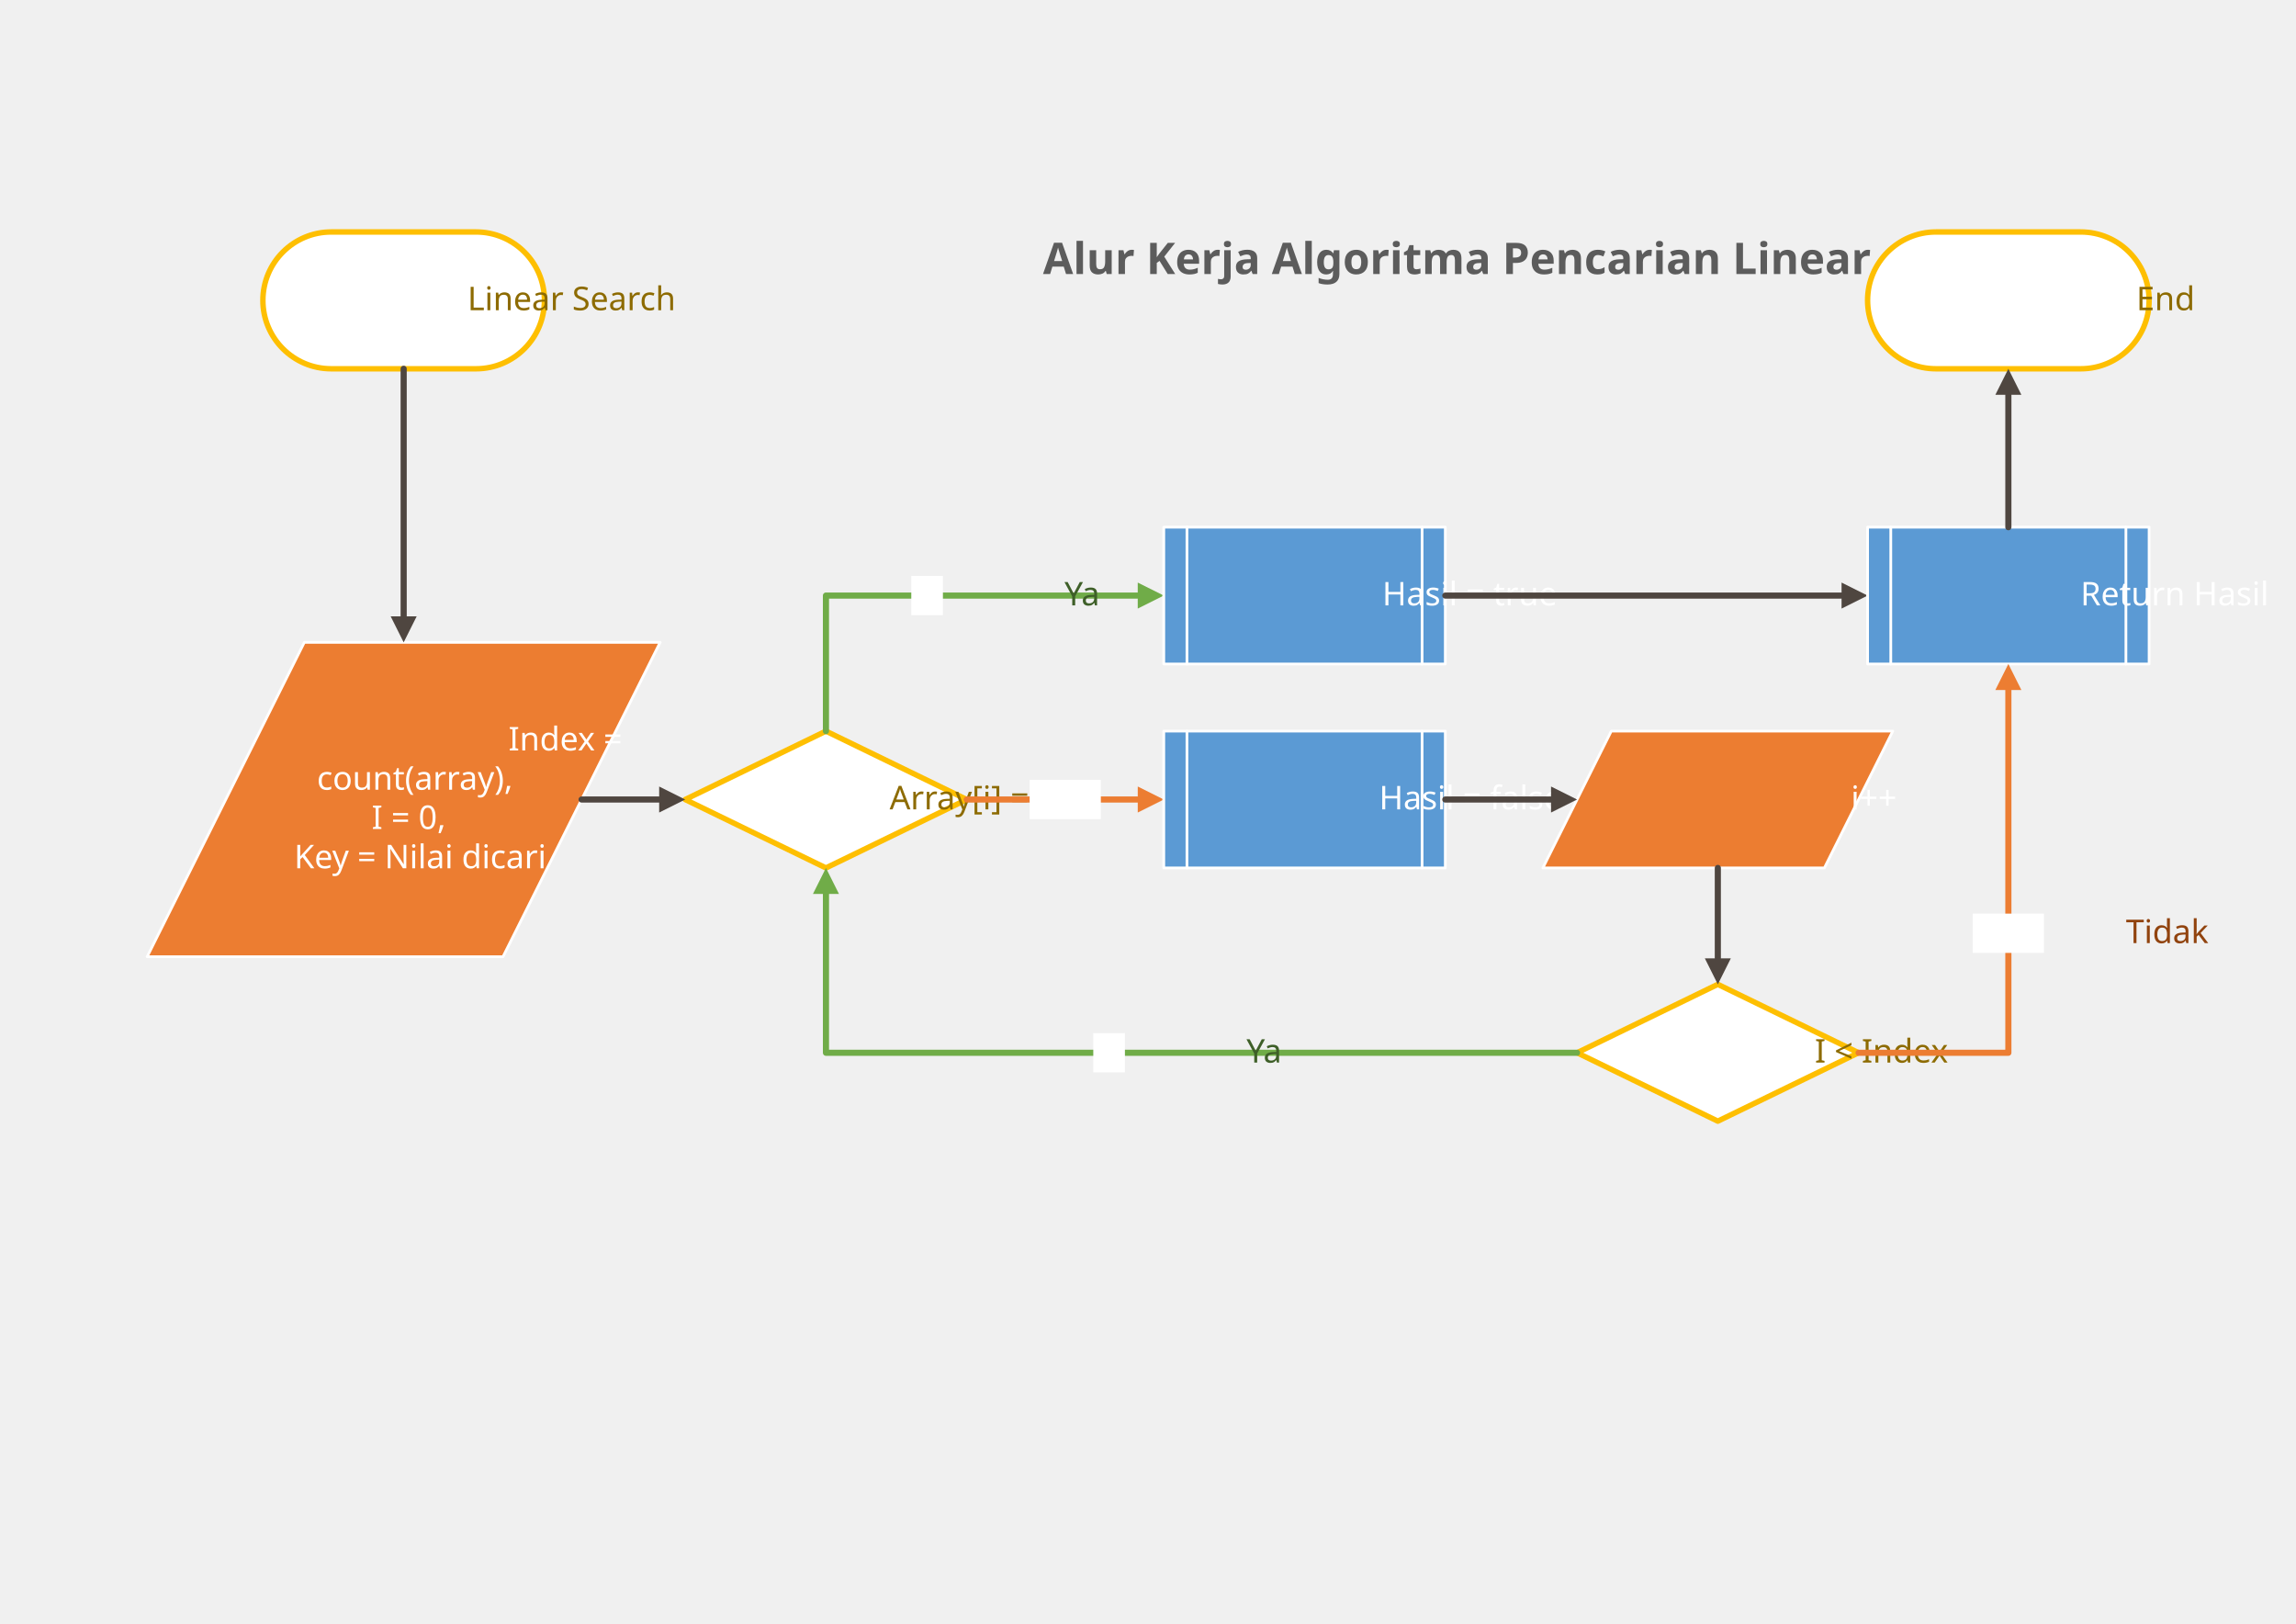
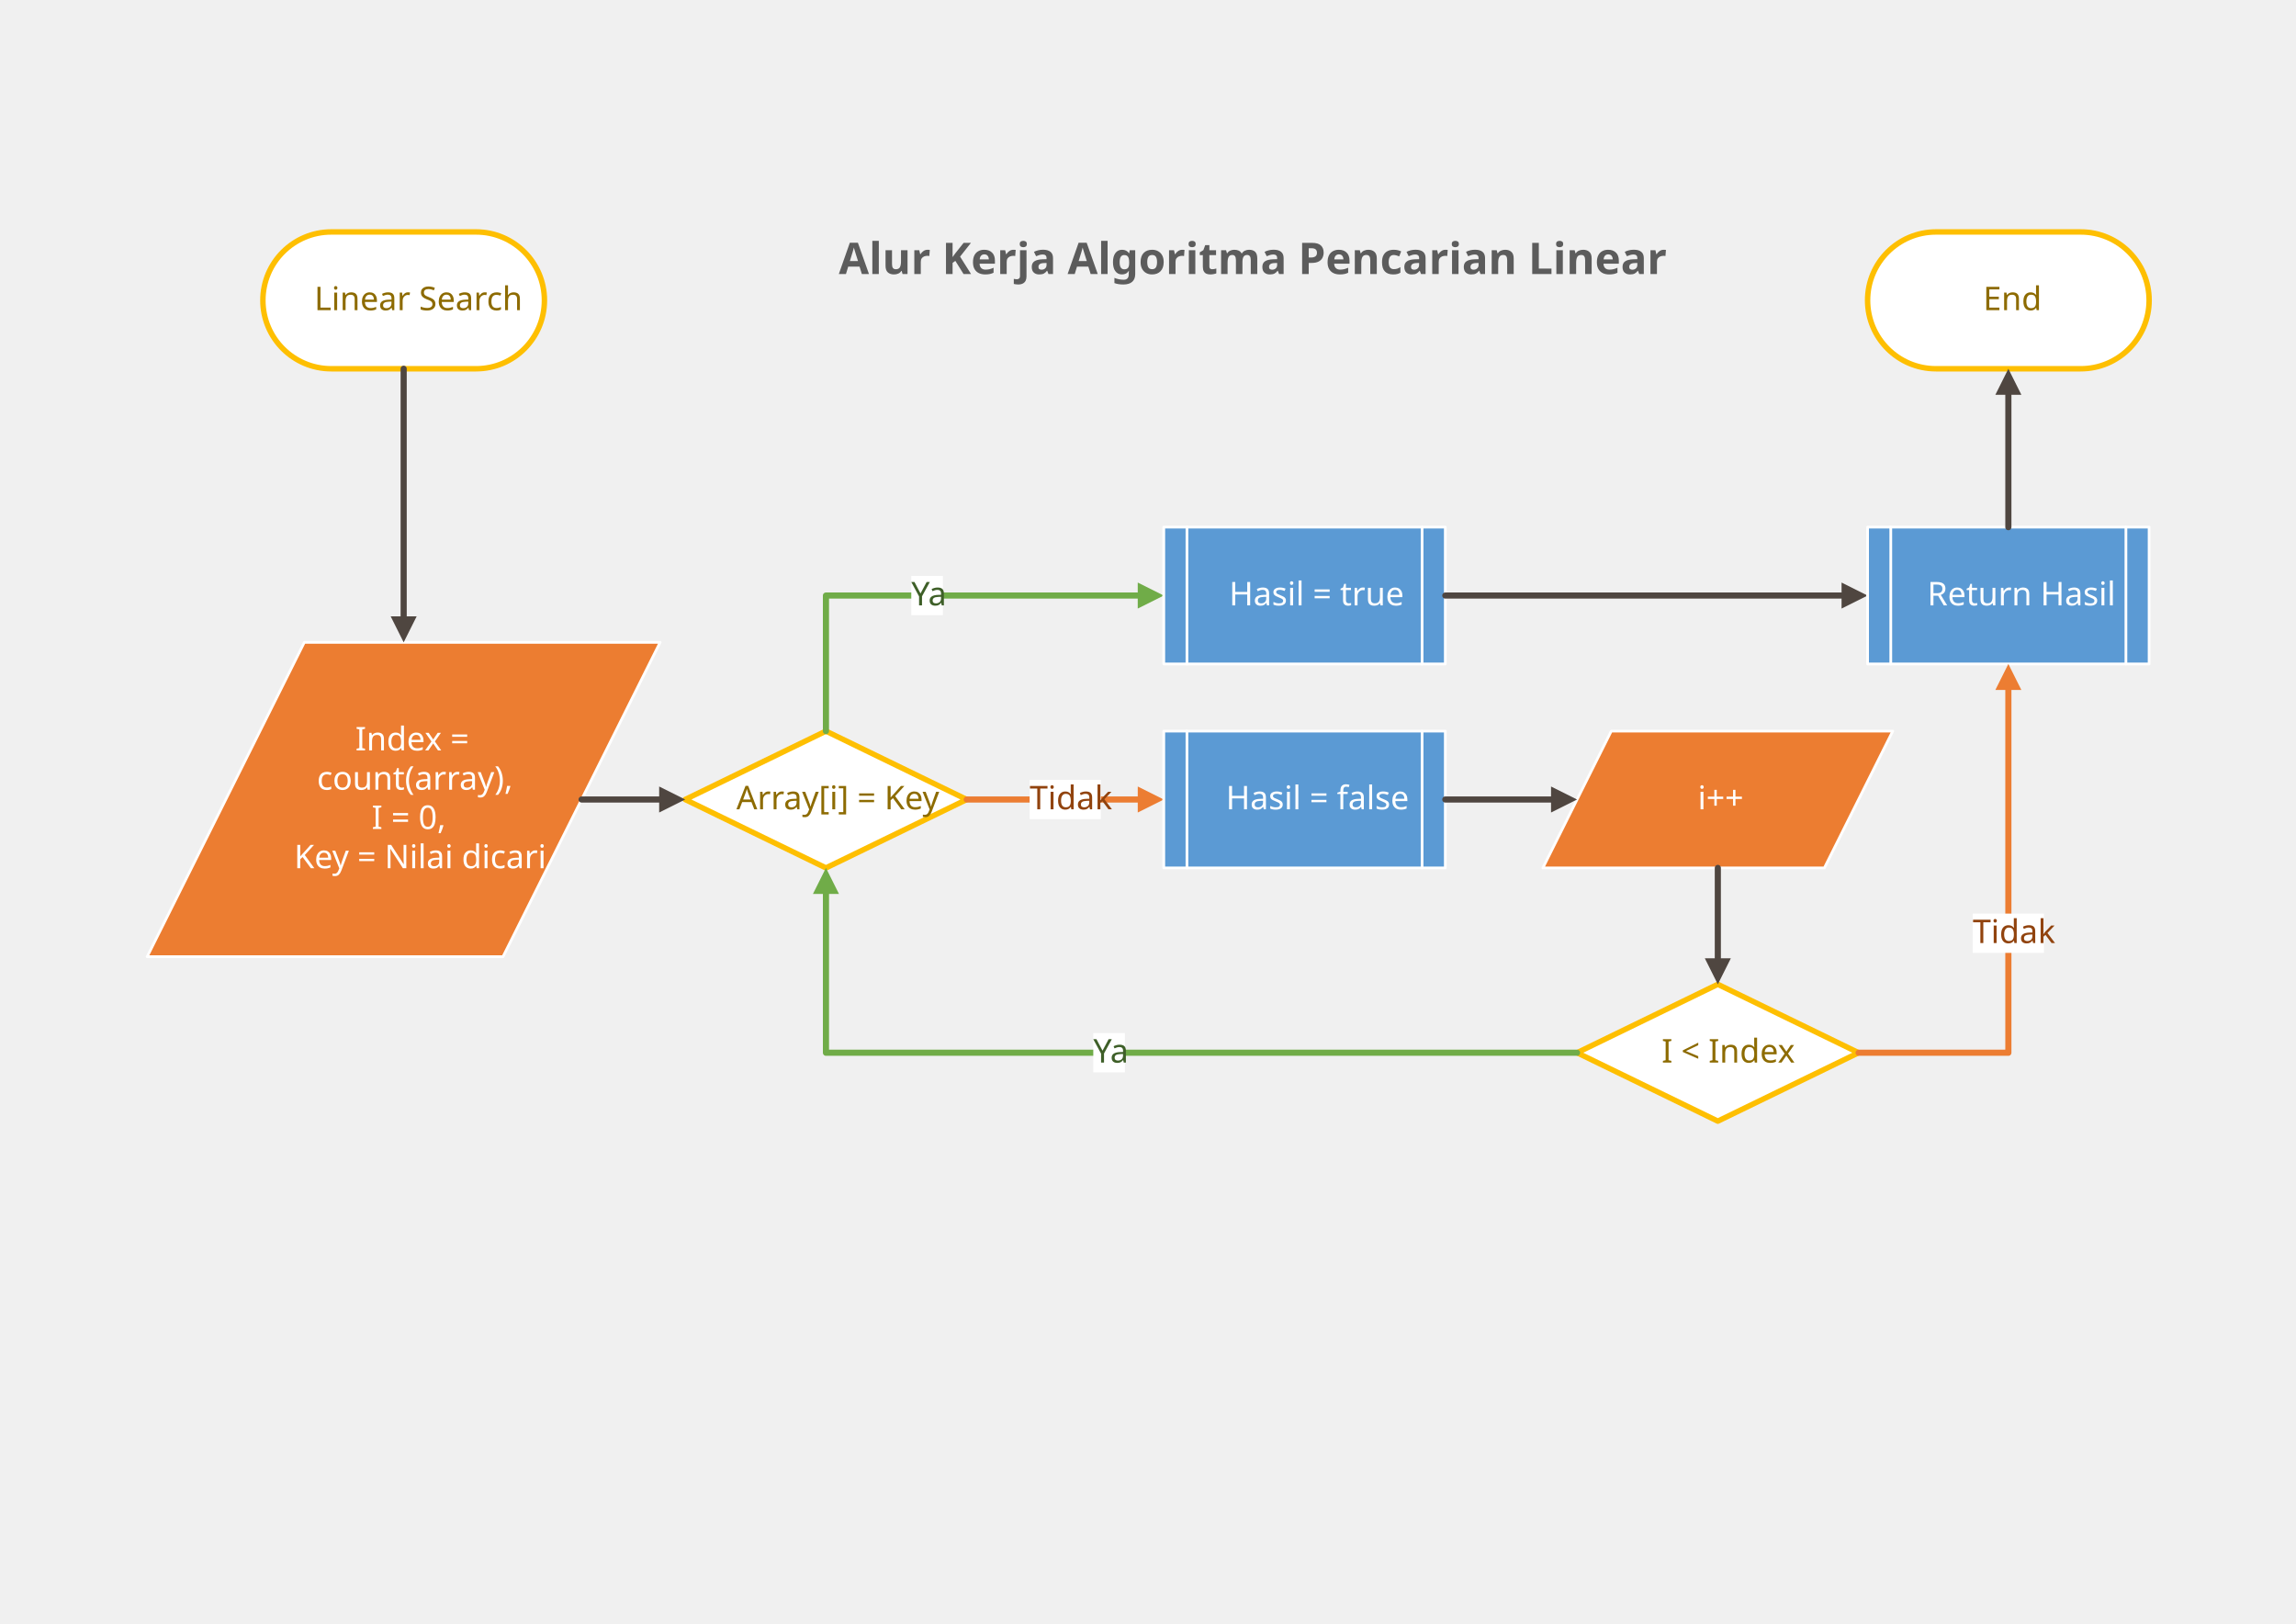
- <svg xmlns="http://www.w3.org/2000/svg" xmlns:ns1="http://schemas.microsoft.com/visio/2003/SVGExtensions/" xmlns:xlink="http://www.w3.org/1999/xlink" width="11.693in" height="8.268in" viewBox="0 0 841.89 595.276" xml:space="preserve" color-interpolation-filters="sRGB" class="st19">
-   <ns1:documentProperties ns1:langID="1033" ns1:metric="true" ns1:viewMarkup="false">
-     <ns1:userDefs>
-       <ns1:ud ns1:nameU="msvNoAutoConnect" ns1:val="VT0(0):26" />
-     </ns1:userDefs>
-   </ns1:documentProperties>
-   <style type="text/css">
- 	
- 		.st1 {fill:#ffffff;stroke:#febf01;stroke-linecap:round;stroke-linejoin:round;stroke-width:2}
- 		.st2 {fill:#8d6b01;font-family:Calibri;font-size:1em}
- 		.st3 {fill:#ec7d31;stroke:#ffffff;stroke-linecap:round;stroke-linejoin:round;stroke-width:1}
- 		.st4 {fill:#ffffff;font-family:Calibri;font-size:1em}
- 		.st5 {font-size:1em}
- 		.st6 {marker-end:url(#mrkr4-18);stroke:#4f4640;stroke-linecap:round;stroke-linejoin:round;stroke-width:2.25}
- 		.st7 {fill:#4f4640;fill-opacity:1;stroke:#4f4640;stroke-opacity:1;stroke-width:0.472}
- 		.st8 {marker-end:url(#mrkr4-27);stroke:#70ac48;stroke-linecap:round;stroke-linejoin:round;stroke-width:2.25}
- 		.st9 {fill:#70ac48;fill-opacity:1;stroke:#70ac48;stroke-opacity:1;stroke-width:0.472}
- 		.st10 {fill:#ffffff;stroke:none;stroke-linecap:butt;stroke-width:7.2}
- 		.st11 {fill:#3e5f28;font-family:Calibri;font-size:1em}
- 		.st12 {fill:#5b9ad4}
- 		.st13 {stroke:#ffffff;stroke-linecap:round;stroke-linejoin:round;stroke-width:1}
- 		.st14 {marker-end:url(#mrkr4-47);stroke:#ec7d32;stroke-linecap:round;stroke-linejoin:round;stroke-width:2.25}
- 		.st15 {fill:#ec7d32;fill-opacity:1;stroke:#ec7d32;stroke-opacity:1;stroke-width:0.472}
- 		.st16 {fill:#91430e;font-family:Calibri;font-size:1em}
- 		.st17 {fill:none;stroke:none;stroke-linecap:round;stroke-linejoin:round;stroke-width:2}
- 		.st18 {fill:#5c5c5c;font-family:Calibri;font-size:1.333em;font-weight:bold}
- 		.st19 {fill:none;fill-rule:evenodd;font-size:12px;overflow:visible;stroke-linecap:square;stroke-miterlimit:3}
- 	
- 	</style>
+ <svg xmlns="http://www.w3.org/2000/svg" xmlns:xlink="http://www.w3.org/1999/xlink" width="1122.518" height="793.701" class="st19" color-interpolation-filters="sRGB" viewBox="0 0 841.89 595.276" xml:space="preserve">
+   <style type="text/css">.st1{fill:#fff;stroke:#febf01;stroke-linecap:round;stroke-linejoin:round;stroke-width:2}.st2{fill:#8d6b01;font-family:Calibri;font-size:1em}.st3{fill:#ec7d31;stroke:#fff;stroke-linecap:round;stroke-linejoin:round;stroke-width:1}.st4{fill:#fff;font-family:Calibri;font-size:1em}.st5{font-size:1em}.st6,.st7{stroke:#4f4640}.st6{marker-end:url(#mrkr4-18);stroke-linecap:round;stroke-linejoin:round;stroke-width:2.25}.st7{fill:#4f4640;fill-opacity:1;stroke-opacity:1;stroke-width:.472}.st8,.st9{stroke:#70ac48}.st8{marker-end:url(#mrkr4-27);stroke-linecap:round;stroke-linejoin:round;stroke-width:2.25}.st9{fill:#70ac48;fill-opacity:1;stroke-opacity:1;stroke-width:.472}.st10{fill:#fff;stroke:none;stroke-linecap:butt;stroke-width:7.2}.st11{fill:#3e5f28;font-family:Calibri;font-size:1em}.st12{fill:#5b9ad4}.st13{stroke:#fff;stroke-linecap:round;stroke-linejoin:round;stroke-width:1}.st14,.st15{stroke:#ec7d32}.st14{marker-end:url(#mrkr4-47);stroke-linecap:round;stroke-linejoin:round;stroke-width:2.25}.st15{fill:#ec7d32;fill-opacity:1;stroke-opacity:1;stroke-width:.472}.st16{fill:#91430e;font-family:Calibri;font-size:1em}.st17{fill:none;stroke:none;stroke-linecap:round;stroke-linejoin:round;stroke-width:2}.st18{fill:#5c5c5c;font-family:Calibri;font-size:1.333em;font-weight:700}.st19{fill:none;fill-rule:evenodd;font-size:12px;overflow:visible;stroke-linecap:square;stroke-miterlimit:3}</style>
  <defs id="Markers">
    <g id="lend4">
-       <path d="M 2 1 L 0 0 L 2 -1 L 2 1 " style="stroke:none" />
+       <path d="M 2 1 L 0 0 L 2 -1 L 2 1" style="stroke:none" />
    </g>
-     <marker id="mrkr4-18" class="st7" ns1:arrowType="4" ns1:arrowSize="2" ns1:setback="4.24" refX="-4.24" orient="auto" markerUnits="strokeWidth" overflow="visible">
-       <use xlink:href="#lend4" transform="scale(-2.12,-2.12) " />
+     <marker id="mrkr4-18" class="st7" markerUnits="strokeWidth" orient="auto" overflow="visible" refX="-4.24">
+       <use transform="scale(-2.12,-2.12)" xlink:href="#lend4" />
    </marker>
-     <marker id="mrkr4-27" class="st9" ns1:arrowType="4" ns1:arrowSize="2" ns1:setback="4.24" refX="-4.24" orient="auto" markerUnits="strokeWidth" overflow="visible">
-       <use xlink:href="#lend4" transform="scale(-2.12,-2.12) " />
+     <marker id="mrkr4-27" class="st9" markerUnits="strokeWidth" orient="auto" overflow="visible" refX="-4.24">
+       <use transform="scale(-2.12,-2.12)" xlink:href="#lend4" />
    </marker>
-     <marker id="mrkr4-47" class="st15" ns1:arrowType="4" ns1:arrowSize="2" ns1:setback="4.24" refX="-4.24" orient="auto" markerUnits="strokeWidth" overflow="visible">
-       <use xlink:href="#lend4" transform="scale(-2.12,-2.12) " />
+     <marker id="mrkr4-47" class="st15" markerUnits="strokeWidth" orient="auto" overflow="visible" refX="-4.24">
+       <use transform="scale(-2.12,-2.12)" xlink:href="#lend4" />
    </marker>
  </defs>
-   <g ns1:mID="0" ns1:index="1" ns1:groupContext="foregroundPage">
-     <ns1:userDefs>
-       <ns1:ud ns1:nameU="msvThemeOrder" ns1:val="VT0(0):26" />
-     </ns1:userDefs>
-     <ns1:pageProperties ns1:drawingScale="0.0393701" ns1:pageScale="0.0393701" ns1:drawingUnits="24" ns1:shadowOffsetX="8.50394" ns1:shadowOffsetY="-8.50394" />
-     <ns1:layer ns1:name="Flowchart" ns1:index="0" />
-     <ns1:layer ns1:name="Connector" ns1:index="1" />
-     <g id="shape1-1" ns1:mID="1" ns1:groupContext="shape" ns1:layerMember="0" transform="translate(96.3979,-460.085)">
-       <ns1:custProps>
-         <ns1:cp ns1:nameU="Cost" ns1:lbl="Cost" ns1:prompt="" ns1:type="7" ns1:format="@" ns1:sortKey="" ns1:invis="false" ns1:ask="false" ns1:langID="1033" ns1:cal="0" />
-         <ns1:cp ns1:nameU="ProcessNumber" ns1:lbl="Process Number" ns1:prompt="" ns1:type="2" ns1:format="" ns1:sortKey="" ns1:invis="false" ns1:ask="false" ns1:langID="1033" ns1:cal="0" />
-         <ns1:cp ns1:nameU="Owner" ns1:lbl="Owner" ns1:prompt="" ns1:type="0" ns1:format="" ns1:sortKey="" ns1:invis="false" ns1:ask="false" ns1:langID="1033" ns1:cal="0" />
-         <ns1:cp ns1:nameU="Function" ns1:lbl="Function" ns1:prompt="" ns1:type="0" ns1:format="" ns1:sortKey="" ns1:invis="false" ns1:ask="false" ns1:langID="1033" ns1:cal="0" ns1:val="VT4()" />
-         <ns1:cp ns1:nameU="StartDate" ns1:lbl="Start Date" ns1:prompt="" ns1:type="5" ns1:format="" ns1:sortKey="" ns1:invis="false" ns1:ask="false" ns1:langID="1033" ns1:cal="0" />
-         <ns1:cp ns1:nameU="EndDate" ns1:lbl="End Date" ns1:prompt="" ns1:type="5" ns1:format="" ns1:sortKey="" ns1:invis="false" ns1:ask="false" ns1:langID="1033" ns1:cal="0" />
-         <ns1:cp ns1:nameU="Status" ns1:lbl="Status" ns1:prompt="" ns1:type="4" ns1:format=";Not Started;In Progress;Completed;Deferred;Waiting on Input" ns1:sortKey="" ns1:invis="false" ns1:ask="false" ns1:langID="1033" ns1:cal="0" ns1:val="VT4()" />
-       </ns1:custProps>
-       <ns1:userDefs>
-         <ns1:ud ns1:nameU="visVersion" ns1:prompt="" ns1:val="VT0(15):26" />
-         <ns1:ud ns1:nameU="DefaultWidth" ns1:prompt="" ns1:val="VT0(0.98425196850394):24" />
-         <ns1:ud ns1:nameU="DefaultHeight" ns1:prompt="" ns1:val="VT0(0.39370078740157):24" />
-         <ns1:ud ns1:nameU="ResizeTxtHeight" ns1:prompt="" ns1:val="VT0(0.39370078740157):24" />
-       </ns1:userDefs>
-       <ns1:textBlock ns1:margins="rect(2,2,2,2)" ns1:tabSpace="42.5197" />
-       <ns1:textRect cx="51.614" cy="570.2" width="103.23" height="50.151" />
-       <path d="M25.08 595.28 L78.15 595.28 A25.076 25.076 -180 0 0 78.15 545.12 L25.08 545.12 A25.076 25.076 -180 1 0 25.08        595.28 Z" class="st1" />
-       <text x="18.86" y="573.8" class="st2" ns1:langID="1033">
-         <ns1:paragraph ns1:horizAlign="1" />
-         <ns1:tabList />Linear Search</text>
+   <g>
+     <g id="shape1-1" transform="translate(96.3979,-460.085)">
+       <path d="M25.08 595.28 L78.15 595.28 A25.076 25.076 -180 0 0 78.15 545.12 L25.08 545.12 A25.076 25.076 -180 1 0 25.08 595.28 Z" class="st1" />
+       <text x="18.86" y="573.8" class="st2">Linear Search</text>
    </g>
-     <g id="shape2-4" ns1:mID="2" ns1:groupContext="shape" ns1:layerMember="0" transform="translate(82.7717,-244.549)">
-       <ns1:custProps>
-         <ns1:cp ns1:nameU="Cost" ns1:lbl="Cost" ns1:prompt="" ns1:type="7" ns1:format="@" ns1:sortKey="" ns1:invis="false" ns1:ask="false" ns1:langID="1033" ns1:cal="0" />
-         <ns1:cp ns1:nameU="ProcessNumber" ns1:lbl="Process Number" ns1:prompt="" ns1:type="2" ns1:format="" ns1:sortKey="" ns1:invis="false" ns1:ask="false" ns1:langID="1033" ns1:cal="0" />
-         <ns1:cp ns1:nameU="Owner" ns1:lbl="Owner" ns1:prompt="" ns1:type="0" ns1:format="" ns1:sortKey="" ns1:invis="false" ns1:ask="false" ns1:langID="1033" ns1:cal="0" />
-         <ns1:cp ns1:nameU="Function" ns1:lbl="Function" ns1:prompt="" ns1:type="0" ns1:format="" ns1:sortKey="" ns1:invis="false" ns1:ask="false" ns1:langID="1033" ns1:cal="0" ns1:val="VT4()" />
-         <ns1:cp ns1:nameU="StartDate" ns1:lbl="Start Date" ns1:prompt="" ns1:type="5" ns1:format="" ns1:sortKey="" ns1:invis="false" ns1:ask="false" ns1:langID="1033" ns1:cal="0" />
-         <ns1:cp ns1:nameU="EndDate" ns1:lbl="End Date" ns1:prompt="" ns1:type="5" ns1:format="" ns1:sortKey="" ns1:invis="false" ns1:ask="false" ns1:langID="1033" ns1:cal="0" />
-         <ns1:cp ns1:nameU="Status" ns1:lbl="Status" ns1:prompt="" ns1:type="4" ns1:format=";Not Started;In Progress;Completed;Deferred;Waiting on Input" ns1:sortKey="" ns1:invis="false" ns1:ask="false" ns1:langID="1033" ns1:cal="0" ns1:val="VT4()" />
-       </ns1:custProps>
-       <ns1:userDefs>
-         <ns1:ud ns1:nameU="visVersion" ns1:prompt="" ns1:val="VT0(15):26" />
-         <ns1:ud ns1:nameU="DefaultWidth" ns1:prompt="" ns1:val="VT0(0.98425196850394):24" />
-         <ns1:ud ns1:nameU="DefaultHeight" ns1:prompt="" ns1:val="VT0(0.59055118110236):24" />
-         <ns1:ud ns1:nameU="ResizeTxtHeight" ns1:prompt="" ns1:val="VT0(0.59055118110236):24" />
-         <ns1:ud ns1:nameU="ResizeTxtHeight" ns1:prompt="" ns1:val="VT0(0.86614173228346):24" />
-       </ns1:userDefs>
-       <ns1:textBlock ns1:margins="rect(2,2,2,2)" ns1:tabSpace="42.5197" />
-       <ns1:textRect cx="65.241" cy="537.659" width="86.99" height="115.233" />
+     <g id="shape2-4" transform="translate(82.7717,-244.549)">
      <path d="M-28.81 595.28 L101.67 595.28 L159.29 480.04 L28.81 480.04 L-28.81 595.28 Z" class="st3" />
-       <text x="47.5" y="519.66" class="st4" ns1:langID="1033">
-         <ns1:paragraph ns1:horizAlign="1" />
-         <ns1:tabList />Index = <tspan x="33.44" dy="1.2em" class="st5">count</tspan>(array),<ns1:newlineChar />
-         <tspan x="53.49" dy="1.2em" class="st5">I </tspan>= 0,<ns1:newlineChar />
-         <tspan x="25.08" dy="1.2em" class="st5">Key </tspan>= Nilai dicari</text>
+       <text x="47.5" y="519.66" class="st4">Index = <tspan x="33.44" class="st5" dy="1.2em">count</tspan>(array),<tspan x="53.49" class="st5" dy="1.2em">I </tspan>= 0,<tspan x="25.08" class="st5" dy="1.2em">Key </tspan>= Nilai dicari</text>
    </g>
-     <g id="shape3-10" ns1:mID="3" ns1:groupContext="shape" ns1:layerMember="0" transform="translate(578.27,-184.252)">
-       <ns1:custProps>
-         <ns1:cp ns1:nameU="Cost" ns1:lbl="Cost" ns1:prompt="" ns1:type="7" ns1:format="@" ns1:sortKey="" ns1:invis="false" ns1:ask="false" ns1:langID="1033" ns1:cal="0" />
-         <ns1:cp ns1:nameU="ProcessNumber" ns1:lbl="Process Number" ns1:prompt="" ns1:type="2" ns1:format="" ns1:sortKey="" ns1:invis="false" ns1:ask="false" ns1:langID="1033" ns1:cal="0" />
-         <ns1:cp ns1:nameU="Owner" ns1:lbl="Owner" ns1:prompt="" ns1:type="0" ns1:format="" ns1:sortKey="" ns1:invis="false" ns1:ask="false" ns1:langID="1033" ns1:cal="0" />
-         <ns1:cp ns1:nameU="Function" ns1:lbl="Function" ns1:prompt="" ns1:type="0" ns1:format="" ns1:sortKey="" ns1:invis="false" ns1:ask="false" ns1:langID="1033" ns1:cal="0" ns1:val="VT4()" />
-         <ns1:cp ns1:nameU="StartDate" ns1:lbl="Start Date" ns1:prompt="" ns1:type="5" ns1:format="" ns1:sortKey="" ns1:invis="false" ns1:ask="false" ns1:langID="1033" ns1:cal="0" />
-         <ns1:cp ns1:nameU="EndDate" ns1:lbl="End Date" ns1:prompt="" ns1:type="5" ns1:format="" ns1:sortKey="" ns1:invis="false" ns1:ask="false" ns1:langID="1033" ns1:cal="0" />
-         <ns1:cp ns1:nameU="Status" ns1:lbl="Status" ns1:prompt="" ns1:type="4" ns1:format=";Not Started;In Progress;Completed;Deferred;Waiting on Input" ns1:sortKey="" ns1:invis="false" ns1:ask="false" ns1:langID="1033" ns1:cal="0" ns1:val="VT4()" />
-       </ns1:custProps>
-       <ns1:userDefs>
-         <ns1:ud ns1:nameU="visVersion" ns1:prompt="" ns1:val="VT0(15):26" />
-         <ns1:ud ns1:nameU="DefaultWidth" ns1:prompt="" ns1:val="VT0(0.98425196850394):24" />
-         <ns1:ud ns1:nameU="DefaultHeight" ns1:prompt="" ns1:val="VT0(0.59055118110236):24" />
-         <ns1:ud ns1:nameU="ResizeTxtHeight" ns1:prompt="" ns1:val="VT0(0.59055118110236):24" />
-       </ns1:userDefs>
-       <ns1:textBlock ns1:margins="rect(2,2,2,2)" ns1:tabSpace="42.5197" />
-       <ns1:textRect cx="51.614" cy="570.2" width="86.03" height="37.614" />
+     <g id="shape3-10" transform="translate(578.27,-184.252)">
      <path d="M0 570.2 L51.61 545.12 L103.23 570.2 L51.61 595.28 L0 570.2 Z" class="st1" />
-       <text x="31" y="573.8" class="st2" ns1:langID="1033">
-         <ns1:paragraph ns1:horizAlign="1" />
-         <ns1:tabList />I &lt; Index</text>
+       <text x="31" y="573.8" class="st2">I &lt; Index</text>
    </g>
-     <g id="shape5-13" ns1:mID="5" ns1:groupContext="shape" ns1:layerMember="1" transform="translate(140.926,-460.085)">
+     <g id="shape5-13" transform="translate(140.926,-460.085)">
      <path d="M7.09 595.28 L7.09 686.04" class="st6" />
    </g>
-     <g id="shape19-19" ns1:mID="19" ns1:groupContext="shape" ns1:layerMember="0" transform="translate(251.241,-277.09)">
-       <ns1:custProps>
-         <ns1:cp ns1:nameU="Cost" ns1:lbl="Cost" ns1:prompt="" ns1:type="7" ns1:format="@" ns1:sortKey="" ns1:invis="false" ns1:ask="false" ns1:langID="1033" ns1:cal="0" />
-         <ns1:cp ns1:nameU="ProcessNumber" ns1:lbl="Process Number" ns1:prompt="" ns1:type="2" ns1:format="" ns1:sortKey="" ns1:invis="false" ns1:ask="false" ns1:langID="1033" ns1:cal="0" />
-         <ns1:cp ns1:nameU="Owner" ns1:lbl="Owner" ns1:prompt="" ns1:type="0" ns1:format="" ns1:sortKey="" ns1:invis="false" ns1:ask="false" ns1:langID="1033" ns1:cal="0" />
-         <ns1:cp ns1:nameU="Function" ns1:lbl="Function" ns1:prompt="" ns1:type="0" ns1:format="" ns1:sortKey="" ns1:invis="false" ns1:ask="false" ns1:langID="1033" ns1:cal="0" ns1:val="VT4()" />
-         <ns1:cp ns1:nameU="StartDate" ns1:lbl="Start Date" ns1:prompt="" ns1:type="5" ns1:format="" ns1:sortKey="" ns1:invis="false" ns1:ask="false" ns1:langID="1033" ns1:cal="0" />
-         <ns1:cp ns1:nameU="EndDate" ns1:lbl="End Date" ns1:prompt="" ns1:type="5" ns1:format="" ns1:sortKey="" ns1:invis="false" ns1:ask="false" ns1:langID="1033" ns1:cal="0" />
-         <ns1:cp ns1:nameU="Status" ns1:lbl="Status" ns1:prompt="" ns1:type="4" ns1:format=";Not Started;In Progress;Completed;Deferred;Waiting on Input" ns1:sortKey="" ns1:invis="false" ns1:ask="false" ns1:langID="1033" ns1:cal="0" ns1:val="VT4()" />
-       </ns1:custProps>
-       <ns1:userDefs>
-         <ns1:ud ns1:nameU="visVersion" ns1:prompt="" ns1:val="VT0(15):26" />
-         <ns1:ud ns1:nameU="DefaultWidth" ns1:prompt="" ns1:val="VT0(0.98425196850394):24" />
-         <ns1:ud ns1:nameU="DefaultHeight" ns1:prompt="" ns1:val="VT0(0.59055118110236):24" />
-         <ns1:ud ns1:nameU="ResizeTxtHeight" ns1:prompt="" ns1:val="VT0(0.59055118110236):24" />
-       </ns1:userDefs>
-       <ns1:textBlock ns1:margins="rect(2,2,2,2)" ns1:tabSpace="42.5197" />
-       <ns1:textRect cx="51.614" cy="570.2" width="86.03" height="37.614" />
+     <g id="shape19-19" transform="translate(251.241,-277.09)">
      <path d="M0 570.2 L51.61 545.12 L103.23 570.2 L51.61 595.28 L0 570.2 Z" class="st1" />
-       <text x="18.79" y="573.8" class="st2" ns1:langID="1033">
-         <ns1:paragraph ns1:horizAlign="1" />
-         <ns1:tabList />Array[i] = Key</text>
+       <text x="18.79" y="573.8" class="st2">Array[i] = Key</text>
    </g>
-     <g id="shape22-22" ns1:mID="22" ns1:groupContext="shape" ns1:layerMember="1" transform="translate(302.856,-327.241)">
-       <ns1:textBlock ns1:margins="rect(4,4,4,4)" ns1:tabSpace="42.5197" />
-       <ns1:textRect cx="37.089" cy="545.578" width="60" height="22.404" />
+     <g id="shape22-22" transform="translate(302.856,-327.241)">
      <path d="M0 595.28 L0 545.58 L114.33 545.58" class="st8" />
-       <rect ns1:rectContext="textBkgnd" x="31.291" y="538.378" width="11.596" height="14.4" class="st10" />
-       <text x="31.29" y="549.18" class="st11" ns1:langID="1033">
-         <ns1:paragraph ns1:horizAlign="1" />
-         <ns1:tabList />Ya</text>
+       <rect width="11.596" height="14.4" x="31.291" y="538.378" class="st10" />
+       <text x="31.29" y="549.18" class="st11">Ya</text>
    </g>
-     <g id="shape28-30" ns1:mID="28" ns1:groupContext="shape" ns1:layerMember="0" transform="translate(426.73,-351.863)">
-       <ns1:custProps>
-         <ns1:cp ns1:nameU="Cost" ns1:lbl="Cost" ns1:prompt="" ns1:type="7" ns1:format="@" ns1:sortKey="" ns1:invis="false" ns1:ask="false" ns1:langID="1033" ns1:cal="0" />
-         <ns1:cp ns1:nameU="ProcessNumber" ns1:lbl="Process Number" ns1:prompt="" ns1:type="2" ns1:format="" ns1:sortKey="" ns1:invis="false" ns1:ask="false" ns1:langID="1033" ns1:cal="0" />
-         <ns1:cp ns1:nameU="Owner" ns1:lbl="Owner" ns1:prompt="" ns1:type="0" ns1:format="" ns1:sortKey="" ns1:invis="false" ns1:ask="false" ns1:langID="1033" ns1:cal="0" />
-         <ns1:cp ns1:nameU="Function" ns1:lbl="Function" ns1:prompt="" ns1:type="0" ns1:format="" ns1:sortKey="" ns1:invis="false" ns1:ask="false" ns1:langID="1033" ns1:cal="0" ns1:val="VT4()" />
-         <ns1:cp ns1:nameU="StartDate" ns1:lbl="Start Date" ns1:prompt="" ns1:type="5" ns1:format="" ns1:sortKey="" ns1:invis="false" ns1:ask="false" ns1:langID="1033" ns1:cal="0" />
-         <ns1:cp ns1:nameU="EndDate" ns1:lbl="End Date" ns1:prompt="" ns1:type="5" ns1:format="" ns1:sortKey="" ns1:invis="false" ns1:ask="false" ns1:langID="1033" ns1:cal="0" />
-         <ns1:cp ns1:nameU="Status" ns1:lbl="Status" ns1:prompt="" ns1:type="4" ns1:format=";Not Started;In Progress;Completed;Deferred;Waiting on Input" ns1:sortKey="" ns1:invis="false" ns1:ask="false" ns1:langID="1033" ns1:cal="0" ns1:val="VT4()" />
-       </ns1:custProps>
-       <ns1:userDefs>
-         <ns1:ud ns1:nameU="AntiScale" ns1:val="VT0(1):26" />
-         <ns1:ud ns1:nameU="visVersion" ns1:prompt="" ns1:val="VT0(15):26" />
-         <ns1:ud ns1:nameU="DefaultWidth" ns1:prompt="" ns1:val="VT0(0.98425196850394):24" />
-         <ns1:ud ns1:nameU="DefaultHeight" ns1:prompt="" ns1:val="VT0(0.59055118110236):24" />
-         <ns1:ud ns1:nameU="ResizeTxtHeight" ns1:prompt="" ns1:val="VT0(0.59055118110236):24" />
-       </ns1:userDefs>
-       <ns1:textBlock ns1:margins="rect(2,2,2,2)" ns1:tabSpace="42.5197" />
-       <ns1:textRect cx="51.614" cy="570.2" width="86.23" height="50.151" />
+     <g id="shape28-30" transform="translate(426.73,-351.863)">
      <path d="M0 595.28 L103.23 595.28 L103.23 545.12 L0 545.12 L0 595.28 Z" class="st12" />
      <path d="M0 595.28 L103.23 595.28 L103.23 545.12 L0 545.12 L0 595.28" class="st13" />
      <path d="M8.5 595.28 L8.5 545.12" class="st13" />
      <path d="M94.72 595.28 L94.72 545.12" class="st13" />
-       <text x="23.96" y="573.8" class="st4" ns1:langID="1033">
-         <ns1:paragraph ns1:horizAlign="1" />
-         <ns1:tabList />Hasil = <tspan class="st5" ns1:langID="1057">true</tspan>
+       <text x="23.96" y="573.8" class="st4">Hasil = <tspan class="st5">true</tspan>
      </text>
    </g>
-     <g id="shape23-37" ns1:mID="23" ns1:groupContext="shape" ns1:layerMember="1" transform="translate(213.253,-295.079)">
+     <g id="shape23-37" transform="translate(213.253,-295.079)">
      <path d="M0 588.19 L28.45 588.19" class="st6" />
    </g>
-     <g id="shape27-42" ns1:mID="27" ns1:groupContext="shape" ns1:layerMember="1" transform="translate(354.47,-295.079)">
-       <ns1:textBlock ns1:margins="rect(4,4,4,4)" ns1:tabSpace="42.5197" />
-       <ns1:textRect cx="36.13" cy="588.189" width="60" height="22.404" />
+     <g id="shape27-42" transform="translate(354.47,-295.079)">
      <path d="M0 588.19 L62.72 588.19" class="st14" />
-       <rect ns1:rectContext="textBkgnd" x="23.075" y="580.989" width="26.11" height="14.4" class="st10" />
-       <text x="23.08" y="591.79" class="st16" ns1:langID="1033">
-         <ns1:paragraph ns1:horizAlign="1" />
-         <ns1:tabList />Tidak</text>
+       <rect width="26.11" height="14.4" x="23.075" y="580.989" class="st10" />
+       <text x="23.08" y="591.79" class="st16">Tidak</text>
    </g>
-     <g id="shape26-50" ns1:mID="26" ns1:groupContext="shape" ns1:layerMember="0" transform="translate(426.73,-277.09)">
-       <ns1:custProps>
-         <ns1:cp ns1:nameU="Cost" ns1:lbl="Cost" ns1:prompt="" ns1:type="7" ns1:format="@" ns1:sortKey="" ns1:invis="false" ns1:ask="false" ns1:langID="1033" ns1:cal="0" />
-         <ns1:cp ns1:nameU="ProcessNumber" ns1:lbl="Process Number" ns1:prompt="" ns1:type="2" ns1:format="" ns1:sortKey="" ns1:invis="false" ns1:ask="false" ns1:langID="1033" ns1:cal="0" />
-         <ns1:cp ns1:nameU="Owner" ns1:lbl="Owner" ns1:prompt="" ns1:type="0" ns1:format="" ns1:sortKey="" ns1:invis="false" ns1:ask="false" ns1:langID="1033" ns1:cal="0" />
-         <ns1:cp ns1:nameU="Function" ns1:lbl="Function" ns1:prompt="" ns1:type="0" ns1:format="" ns1:sortKey="" ns1:invis="false" ns1:ask="false" ns1:langID="1033" ns1:cal="0" ns1:val="VT4()" />
-         <ns1:cp ns1:nameU="StartDate" ns1:lbl="Start Date" ns1:prompt="" ns1:type="5" ns1:format="" ns1:sortKey="" ns1:invis="false" ns1:ask="false" ns1:langID="1033" ns1:cal="0" />
-         <ns1:cp ns1:nameU="EndDate" ns1:lbl="End Date" ns1:prompt="" ns1:type="5" ns1:format="" ns1:sortKey="" ns1:invis="false" ns1:ask="false" ns1:langID="1033" ns1:cal="0" />
-         <ns1:cp ns1:nameU="Status" ns1:lbl="Status" ns1:prompt="" ns1:type="4" ns1:format=";Not Started;In Progress;Completed;Deferred;Waiting on Input" ns1:sortKey="" ns1:invis="false" ns1:ask="false" ns1:langID="1033" ns1:cal="0" ns1:val="VT4()" />
-       </ns1:custProps>
-       <ns1:userDefs>
-         <ns1:ud ns1:nameU="AntiScale" ns1:val="VT0(1):26" />
-         <ns1:ud ns1:nameU="visVersion" ns1:prompt="" ns1:val="VT0(15):26" />
-         <ns1:ud ns1:nameU="DefaultWidth" ns1:prompt="" ns1:val="VT0(0.98425196850394):24" />
-         <ns1:ud ns1:nameU="DefaultHeight" ns1:prompt="" ns1:val="VT0(0.59055118110236):24" />
-         <ns1:ud ns1:nameU="ResizeTxtHeight" ns1:prompt="" ns1:val="VT0(0.59055118110236):24" />
-       </ns1:userDefs>
-       <ns1:textBlock ns1:margins="rect(2,2,2,2)" ns1:tabSpace="42.5197" />
-       <ns1:textRect cx="51.614" cy="570.2" width="86.23" height="50.151" />
+     <g id="shape26-50" transform="translate(426.73,-277.09)">
      <path d="M0 595.28 L103.23 595.28 L103.23 545.12 L0 545.12 L0 595.28 Z" class="st12" />
      <path d="M0 595.28 L103.23 595.28 L103.23 545.12 L0 545.12 L0 595.28" class="st13" />
      <path d="M8.5 595.28 L8.5 545.12" class="st13" />
      <path d="M94.72 595.28 L94.72 545.12" class="st13" />
-       <text x="22.79" y="573.8" class="st4" ns1:langID="1033">
-         <ns1:paragraph ns1:horizAlign="1" />
-         <ns1:tabList />Hasil = <tspan class="st5" ns1:langID="1057">false</tspan>
+       <text x="22.79" y="573.8" class="st4">Hasil = <tspan class="st5">false</tspan>
      </text>
    </g>
-     <g id="shape30-57" ns1:mID="30" ns1:groupContext="shape" ns1:layerMember="1" transform="translate(578.27,-209.328)">
-       <ns1:textBlock ns1:margins="rect(4,4,4,4)" ns1:tabSpace="42.5197" />
-       <ns1:textRect cx="-171.588" cy="595.276" width="60" height="22.404" />
+     <g id="shape30-57" transform="translate(578.27,-209.328)">
      <path d="M0 595.28 L-275.41 595.28 L-275.41 537.05" class="st8" />
-       <rect ns1:rectContext="textBkgnd" x="-177.386" y="588.076" width="11.596" height="14.4" class="st10" />
-       <text x="-177.39" y="598.88" class="st11" ns1:langID="1033">
-         <ns1:paragraph ns1:horizAlign="1" />
-         <ns1:tabList />Ya</text>
+       <rect width="11.596" height="14.4" x="-177.386" y="588.076" class="st10" />
+       <text x="-177.39" y="598.88" class="st11">Ya</text>
    </g>
-     <g id="shape31-64" ns1:mID="31" ns1:groupContext="shape" ns1:layerMember="0" transform="translate(684.803,-460.085)">
-       <ns1:custProps>
-         <ns1:cp ns1:nameU="Cost" ns1:lbl="Cost" ns1:prompt="" ns1:type="7" ns1:format="@" ns1:sortKey="" ns1:invis="false" ns1:ask="false" ns1:langID="1033" ns1:cal="0" />
-         <ns1:cp ns1:nameU="ProcessNumber" ns1:lbl="Process Number" ns1:prompt="" ns1:type="2" ns1:format="" ns1:sortKey="" ns1:invis="false" ns1:ask="false" ns1:langID="1033" ns1:cal="0" />
-         <ns1:cp ns1:nameU="Owner" ns1:lbl="Owner" ns1:prompt="" ns1:type="0" ns1:format="" ns1:sortKey="" ns1:invis="false" ns1:ask="false" ns1:langID="1033" ns1:cal="0" />
-         <ns1:cp ns1:nameU="Function" ns1:lbl="Function" ns1:prompt="" ns1:type="0" ns1:format="" ns1:sortKey="" ns1:invis="false" ns1:ask="false" ns1:langID="1033" ns1:cal="0" ns1:val="VT4()" />
-         <ns1:cp ns1:nameU="StartDate" ns1:lbl="Start Date" ns1:prompt="" ns1:type="5" ns1:format="" ns1:sortKey="" ns1:invis="false" ns1:ask="false" ns1:langID="1033" ns1:cal="0" />
-         <ns1:cp ns1:nameU="EndDate" ns1:lbl="End Date" ns1:prompt="" ns1:type="5" ns1:format="" ns1:sortKey="" ns1:invis="false" ns1:ask="false" ns1:langID="1033" ns1:cal="0" />
-         <ns1:cp ns1:nameU="Status" ns1:lbl="Status" ns1:prompt="" ns1:type="4" ns1:format=";Not Started;In Progress;Completed;Deferred;Waiting on Input" ns1:sortKey="" ns1:invis="false" ns1:ask="false" ns1:langID="1033" ns1:cal="0" ns1:val="VT4()" />
-       </ns1:custProps>
-       <ns1:userDefs>
-         <ns1:ud ns1:nameU="visVersion" ns1:prompt="" ns1:val="VT0(15):26" />
-         <ns1:ud ns1:nameU="DefaultWidth" ns1:prompt="" ns1:val="VT0(0.98425196850394):24" />
-         <ns1:ud ns1:nameU="DefaultHeight" ns1:prompt="" ns1:val="VT0(0.39370078740157):24" />
-         <ns1:ud ns1:nameU="ResizeTxtHeight" ns1:prompt="" ns1:val="VT0(0.39370078740157):24" />
-       </ns1:userDefs>
-       <ns1:textBlock ns1:margins="rect(2,2,2,2)" ns1:tabSpace="42.5197" />
-       <ns1:textRect cx="51.614" cy="570.2" width="103.23" height="50.151" />
-       <path d="M25.08 595.28 L78.15 595.28 A25.076 25.076 -180 0 0 78.15 545.12 L25.08 545.12 A25.076 25.076 -180 1 0 25.08        595.28 Z" class="st1" />
-       <text x="42.38" y="573.8" class="st2" ns1:langID="1033">
-         <ns1:paragraph ns1:horizAlign="1" />
-         <ns1:tabList />End</text>
+     <g id="shape31-64" transform="translate(684.803,-460.085)">
+       <path d="M25.08 595.28 L78.15 595.28 A25.076 25.076 -180 0 0 78.15 545.12 L25.08 545.12 A25.076 25.076 -180 1 0 25.08 595.28 Z" class="st1" />
+       <text x="42.38" y="573.8" class="st2">End</text>
    </g>
-     <g id="shape32-67" ns1:mID="32" ns1:groupContext="shape" ns1:layerMember="1" transform="translate(674.413,-202.241)">
- 			</g>
-     <g id="shape33-68" ns1:mID="33" ns1:groupContext="shape" ns1:layerMember="1" transform="translate(529.959,-369.852)">
+     <g id="shape32-67" transform="translate(674.413,-202.241)" />
+     <g id="shape33-68" transform="translate(529.959,-369.852)">
      <path d="M0 588.19 L145.3 588.19" class="st6" />
    </g>
-     <g id="shape34-73" ns1:mID="34" ns1:groupContext="shape" ns1:layerMember="0" transform="translate(684.803,-351.863)">
-       <ns1:custProps>
-         <ns1:cp ns1:nameU="Cost" ns1:lbl="Cost" ns1:prompt="" ns1:type="7" ns1:format="@" ns1:sortKey="" ns1:invis="false" ns1:ask="false" ns1:langID="1033" ns1:cal="0" />
-         <ns1:cp ns1:nameU="ProcessNumber" ns1:lbl="Process Number" ns1:prompt="" ns1:type="2" ns1:format="" ns1:sortKey="" ns1:invis="false" ns1:ask="false" ns1:langID="1033" ns1:cal="0" />
-         <ns1:cp ns1:nameU="Owner" ns1:lbl="Owner" ns1:prompt="" ns1:type="0" ns1:format="" ns1:sortKey="" ns1:invis="false" ns1:ask="false" ns1:langID="1033" ns1:cal="0" />
-         <ns1:cp ns1:nameU="Function" ns1:lbl="Function" ns1:prompt="" ns1:type="0" ns1:format="" ns1:sortKey="" ns1:invis="false" ns1:ask="false" ns1:langID="1033" ns1:cal="0" ns1:val="VT4()" />
-         <ns1:cp ns1:nameU="StartDate" ns1:lbl="Start Date" ns1:prompt="" ns1:type="5" ns1:format="" ns1:sortKey="" ns1:invis="false" ns1:ask="false" ns1:langID="1033" ns1:cal="0" />
-         <ns1:cp ns1:nameU="EndDate" ns1:lbl="End Date" ns1:prompt="" ns1:type="5" ns1:format="" ns1:sortKey="" ns1:invis="false" ns1:ask="false" ns1:langID="1033" ns1:cal="0" />
-         <ns1:cp ns1:nameU="Status" ns1:lbl="Status" ns1:prompt="" ns1:type="4" ns1:format=";Not Started;In Progress;Completed;Deferred;Waiting on Input" ns1:sortKey="" ns1:invis="false" ns1:ask="false" ns1:langID="1033" ns1:cal="0" ns1:val="VT4()" />
-       </ns1:custProps>
-       <ns1:userDefs>
-         <ns1:ud ns1:nameU="AntiScale" ns1:val="VT0(1):26" />
-         <ns1:ud ns1:nameU="visVersion" ns1:prompt="" ns1:val="VT0(15):26" />
-         <ns1:ud ns1:nameU="DefaultWidth" ns1:prompt="" ns1:val="VT0(0.98425196850394):24" />
-         <ns1:ud ns1:nameU="DefaultHeight" ns1:prompt="" ns1:val="VT0(0.59055118110236):24" />
-         <ns1:ud ns1:nameU="ResizeTxtHeight" ns1:prompt="" ns1:val="VT0(0.59055118110236):24" />
-       </ns1:userDefs>
-       <ns1:textBlock ns1:margins="rect(2,2,2,2)" ns1:tabSpace="42.5197" />
-       <ns1:textRect cx="51.614" cy="570.2" width="86.23" height="50.151" />
+     <g id="shape34-73" transform="translate(684.803,-351.863)">
      <path d="M0 595.28 L103.23 595.28 L103.23 545.12 L0 545.12 L0 595.28 Z" class="st12" />
      <path d="M0 595.28 L103.23 595.28 L103.23 545.12 L0 545.12 L0 595.28" class="st13" />
      <path d="M8.5 595.28 L8.5 545.12" class="st13" />
      <path d="M94.72 595.28 L94.72 545.12" class="st13" />
-       <text x="21.9" y="573.8" class="st4" ns1:langID="1033">
-         <ns1:paragraph ns1:horizAlign="1" />
-         <ns1:tabList />Return Hasil</text>
+       <text x="21.9" y="573.8" class="st4">Return Hasil</text>
    </g>
-     <g id="shape35-79" ns1:mID="35" ns1:groupContext="shape" ns1:layerMember="0" transform="translate(578.27,-277.09)">
-       <ns1:custProps>
-         <ns1:cp ns1:nameU="Cost" ns1:lbl="Cost" ns1:prompt="" ns1:type="7" ns1:format="@" ns1:sortKey="" ns1:invis="false" ns1:ask="false" ns1:langID="1033" ns1:cal="0" />
-         <ns1:cp ns1:nameU="ProcessNumber" ns1:lbl="Process Number" ns1:prompt="" ns1:type="2" ns1:format="" ns1:sortKey="" ns1:invis="false" ns1:ask="false" ns1:langID="1033" ns1:cal="0" />
-         <ns1:cp ns1:nameU="Owner" ns1:lbl="Owner" ns1:prompt="" ns1:type="0" ns1:format="" ns1:sortKey="" ns1:invis="false" ns1:ask="false" ns1:langID="1033" ns1:cal="0" />
-         <ns1:cp ns1:nameU="Function" ns1:lbl="Function" ns1:prompt="" ns1:type="0" ns1:format="" ns1:sortKey="" ns1:invis="false" ns1:ask="false" ns1:langID="1033" ns1:cal="0" ns1:val="VT4()" />
-         <ns1:cp ns1:nameU="StartDate" ns1:lbl="Start Date" ns1:prompt="" ns1:type="5" ns1:format="" ns1:sortKey="" ns1:invis="false" ns1:ask="false" ns1:langID="1033" ns1:cal="0" />
-         <ns1:cp ns1:nameU="EndDate" ns1:lbl="End Date" ns1:prompt="" ns1:type="5" ns1:format="" ns1:sortKey="" ns1:invis="false" ns1:ask="false" ns1:langID="1033" ns1:cal="0" />
-         <ns1:cp ns1:nameU="Status" ns1:lbl="Status" ns1:prompt="" ns1:type="4" ns1:format=";Not Started;In Progress;Completed;Deferred;Waiting on Input" ns1:sortKey="" ns1:invis="false" ns1:ask="false" ns1:langID="1033" ns1:cal="0" ns1:val="VT4()" />
-       </ns1:custProps>
-       <ns1:userDefs>
-         <ns1:ud ns1:nameU="visVersion" ns1:prompt="" ns1:val="VT0(15):26" />
-         <ns1:ud ns1:nameU="DefaultWidth" ns1:prompt="" ns1:val="VT0(0.98425196850394):24" />
-         <ns1:ud ns1:nameU="DefaultHeight" ns1:prompt="" ns1:val="VT0(0.59055118110236):24" />
-         <ns1:ud ns1:nameU="ResizeTxtHeight" ns1:prompt="" ns1:val="VT0(0.59055118110236):24" />
-       </ns1:userDefs>
-       <ns1:textBlock ns1:margins="rect(2,2,2,2)" ns1:tabSpace="42.5197" />
-       <ns1:textRect cx="51.614" cy="570.2" width="68.82" height="50.151" />
+     <g id="shape35-79" transform="translate(578.27,-277.09)">
      <path d="M-12.54 595.28 L90.69 595.28 L115.77 545.12 L12.54 545.12 L-12.54 595.28 Z" class="st3" />
-       <text x="44.26" y="573.8" class="st4" ns1:langID="1033">
-         <ns1:paragraph ns1:horizAlign="1" />
-         <ns1:tabList />i++</text>
+       <text x="44.26" y="573.8" class="st4">i++</text>
    </g>
-     <g id="shape36-82" ns1:mID="36" ns1:groupContext="shape" ns1:layerMember="1" transform="translate(622.798,-277.09)">
+     <g id="shape36-82" transform="translate(622.798,-277.09)">
      <path d="M7.09 595.28 L7.09 628.42" class="st6" />
    </g>
-     <g id="shape37-87" ns1:mID="37" ns1:groupContext="shape" ns1:layerMember="1" transform="translate(529.959,-295.079)">
+     <g id="shape37-87" transform="translate(529.959,-295.079)">
      <path d="M0 588.19 L38.77 588.19" class="st6" />
    </g>
-     <g id="shape38-92" ns1:mID="38" ns1:groupContext="shape" ns1:layerMember="1" transform="translate(681.499,-209.328)">
-       <ns1:textBlock ns1:margins="rect(4,4,4,4)" ns1:tabSpace="42.5197" />
-       <ns1:textRect cx="54.918" cy="551.467" width="60" height="22.404" />
+     <g id="shape38-92" transform="translate(681.499,-209.328)">
      <path d="M0 595.28 L54.92 595.28 L54.92 462.28" class="st14" />
-       <rect ns1:rectContext="textBkgnd" x="41.863" y="544.267" width="26.11" height="14.4" class="st10" />
-       <text x="41.86" y="555.07" class="st16" ns1:langID="1033">
-         <ns1:paragraph ns1:horizAlign="1" />
-         <ns1:tabList />Tidak</text>
+       <rect width="26.11" height="14.4" x="41.863" y="544.267" class="st10" />
+       <text x="41.86" y="555.07" class="st16">Tidak</text>
    </g>
-     <g id="shape39-99" ns1:mID="39" ns1:groupContext="shape" ns1:layerMember="1" transform="translate(729.33,-402.015)">
+     <g id="shape39-99" transform="translate(729.33,-402.015)">
      <path d="M7.09 595.28 L7.09 546.75" class="st6" />
    </g>
-     <g id="shape40-104" ns1:mID="40" ns1:groupContext="shape" transform="translate(261.564,-489.005)">
-       <ns1:textBlock ns1:margins="rect(2,2,2,2)" ns1:tabSpace="42.5197" />
-       <ns1:textRect cx="170.777" cy="584.66" width="341.56" height="21.231" />
-       <rect x="0" y="574.045" width="341.555" height="21.231" class="st17" />
-       <text x="46.02" y="589.46" class="st18" ns1:langID="1033">
-         <ns1:paragraph ns1:horizAlign="1" />
-         <ns1:tabList />Alur Kerja Algori<tspan class="st5" ns1:langID="1057">t</tspan>ma Pencarian Linear</text>
+     <g id="shape40-104" transform="translate(261.564,-489.005)">
+       <rect width="341.555" height="21.231" x="0" y="574.045" class="st17" />
+       <text x="46.02" y="589.46" class="st18">Alur Kerja Algori<tspan class="st5">t</tspan>ma Pencarian Linear</text>
    </g>
  </g>
</svg>
